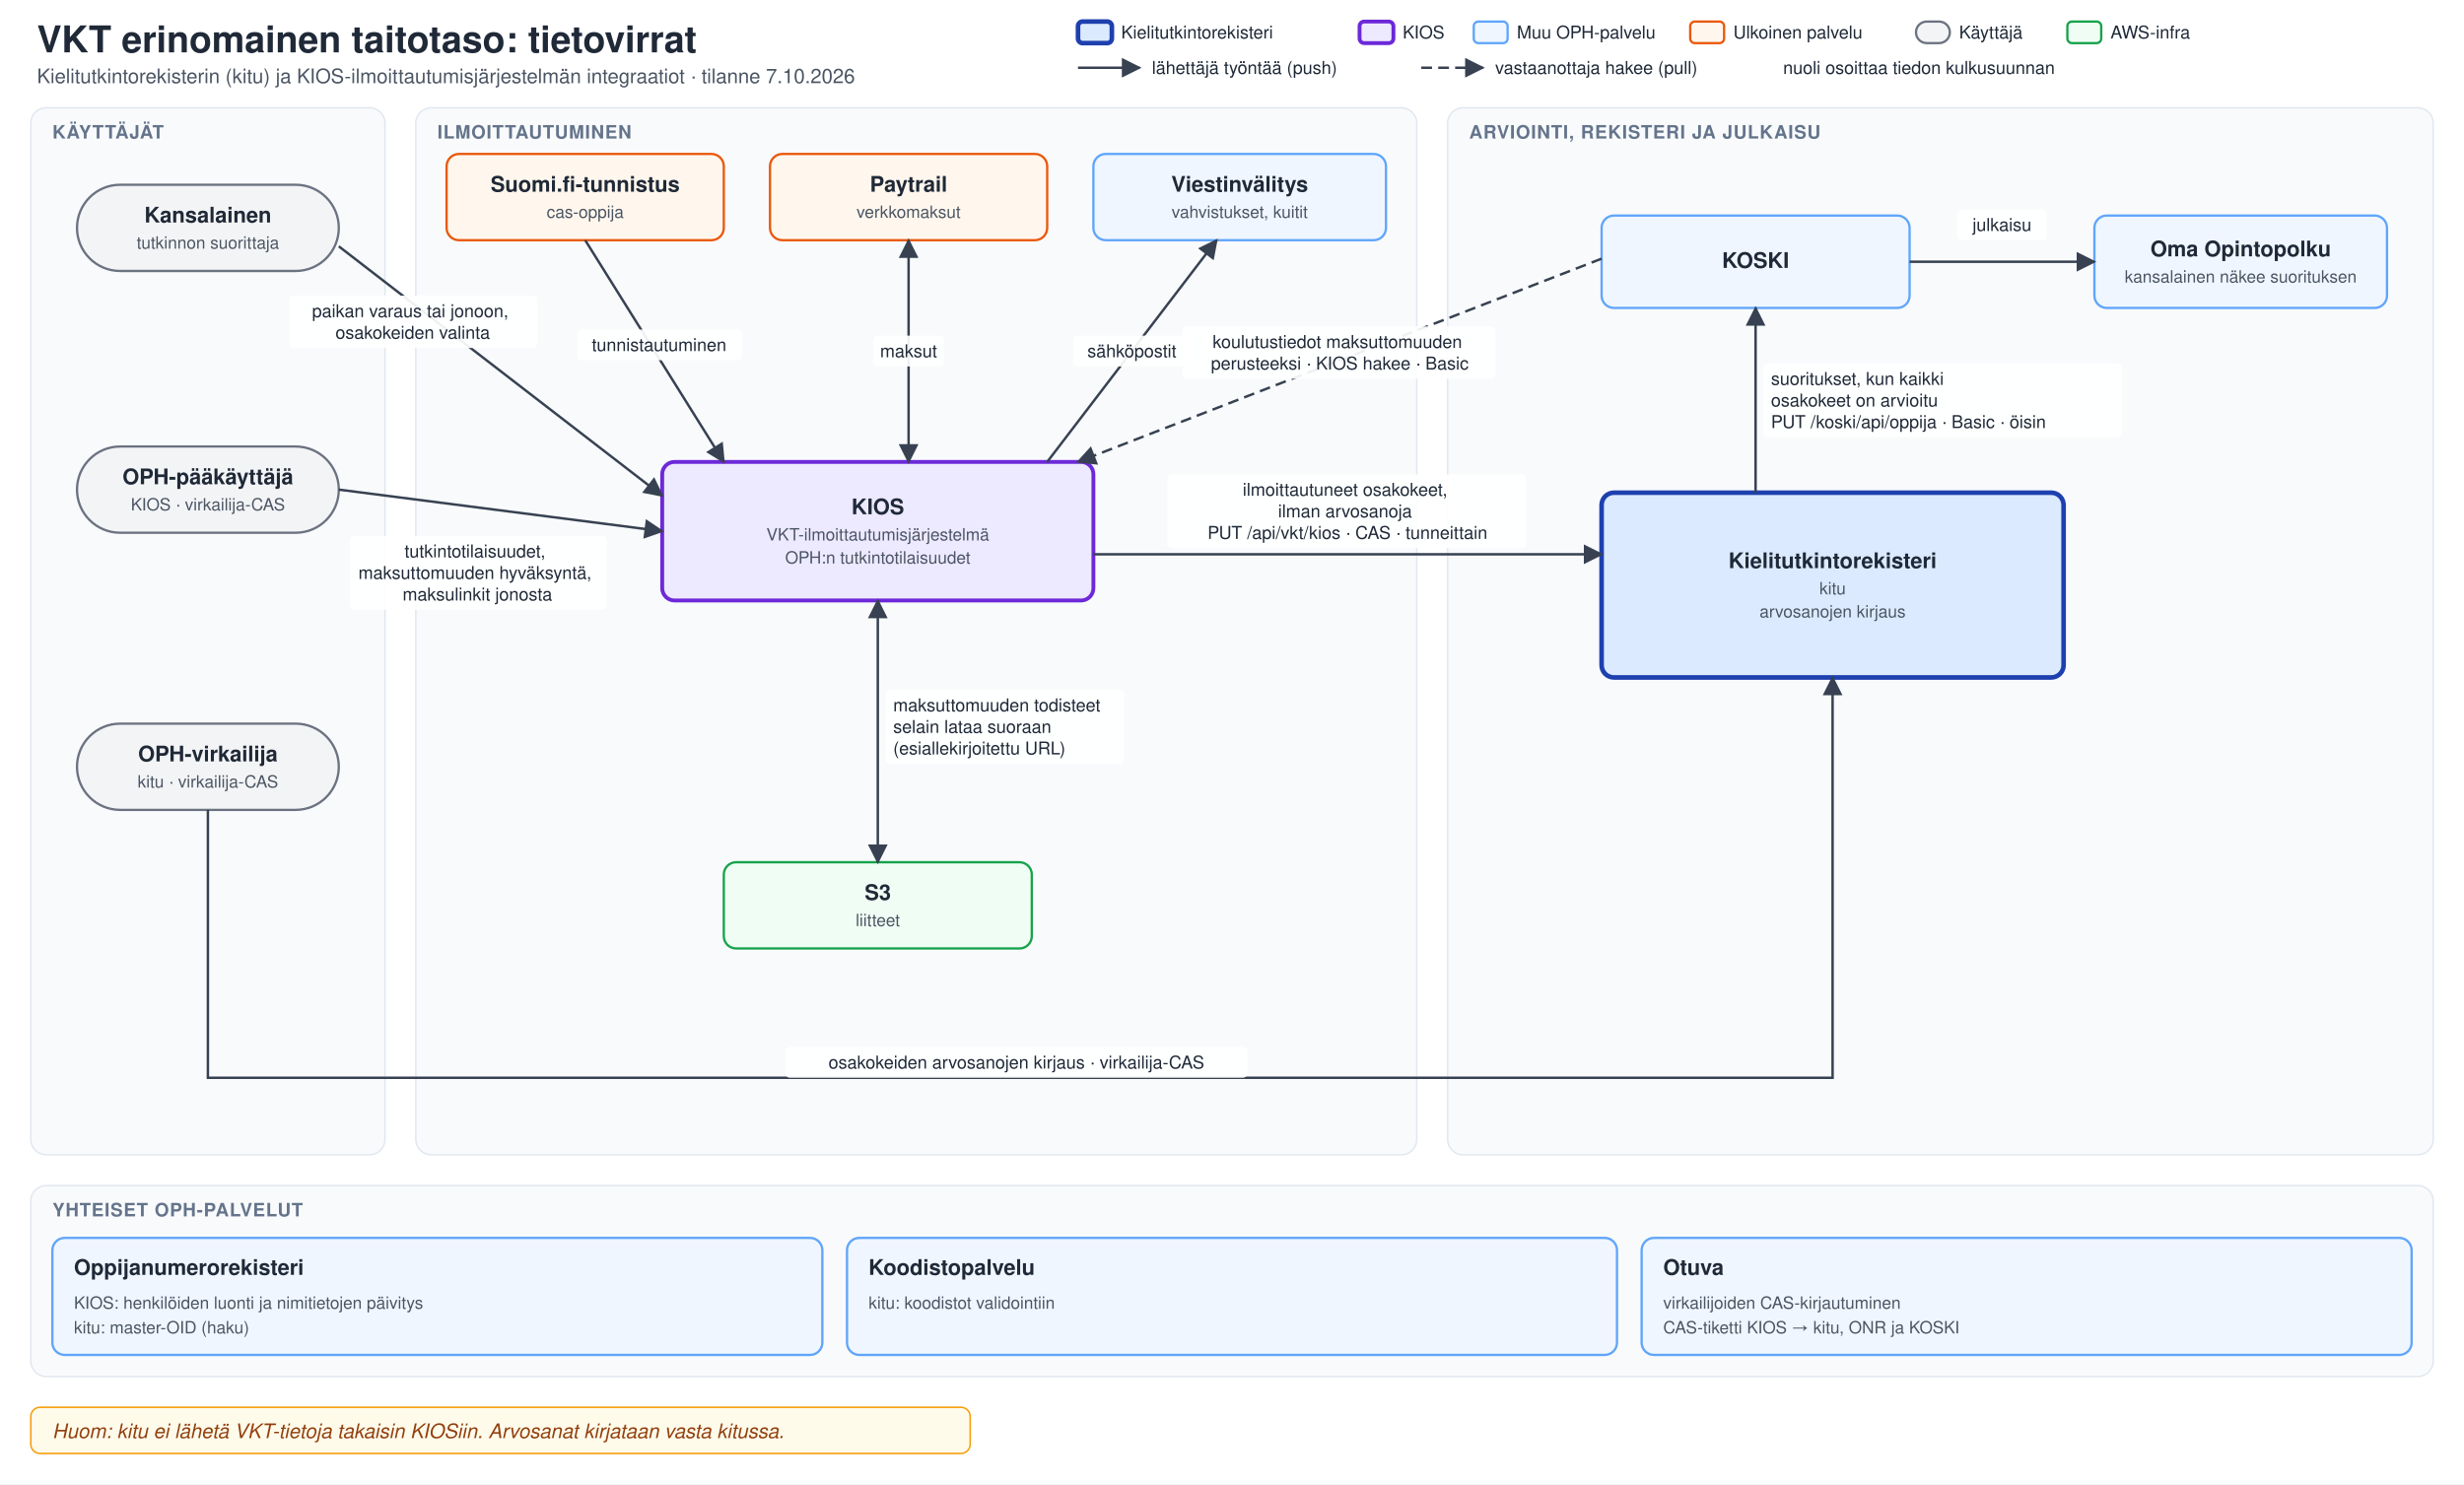
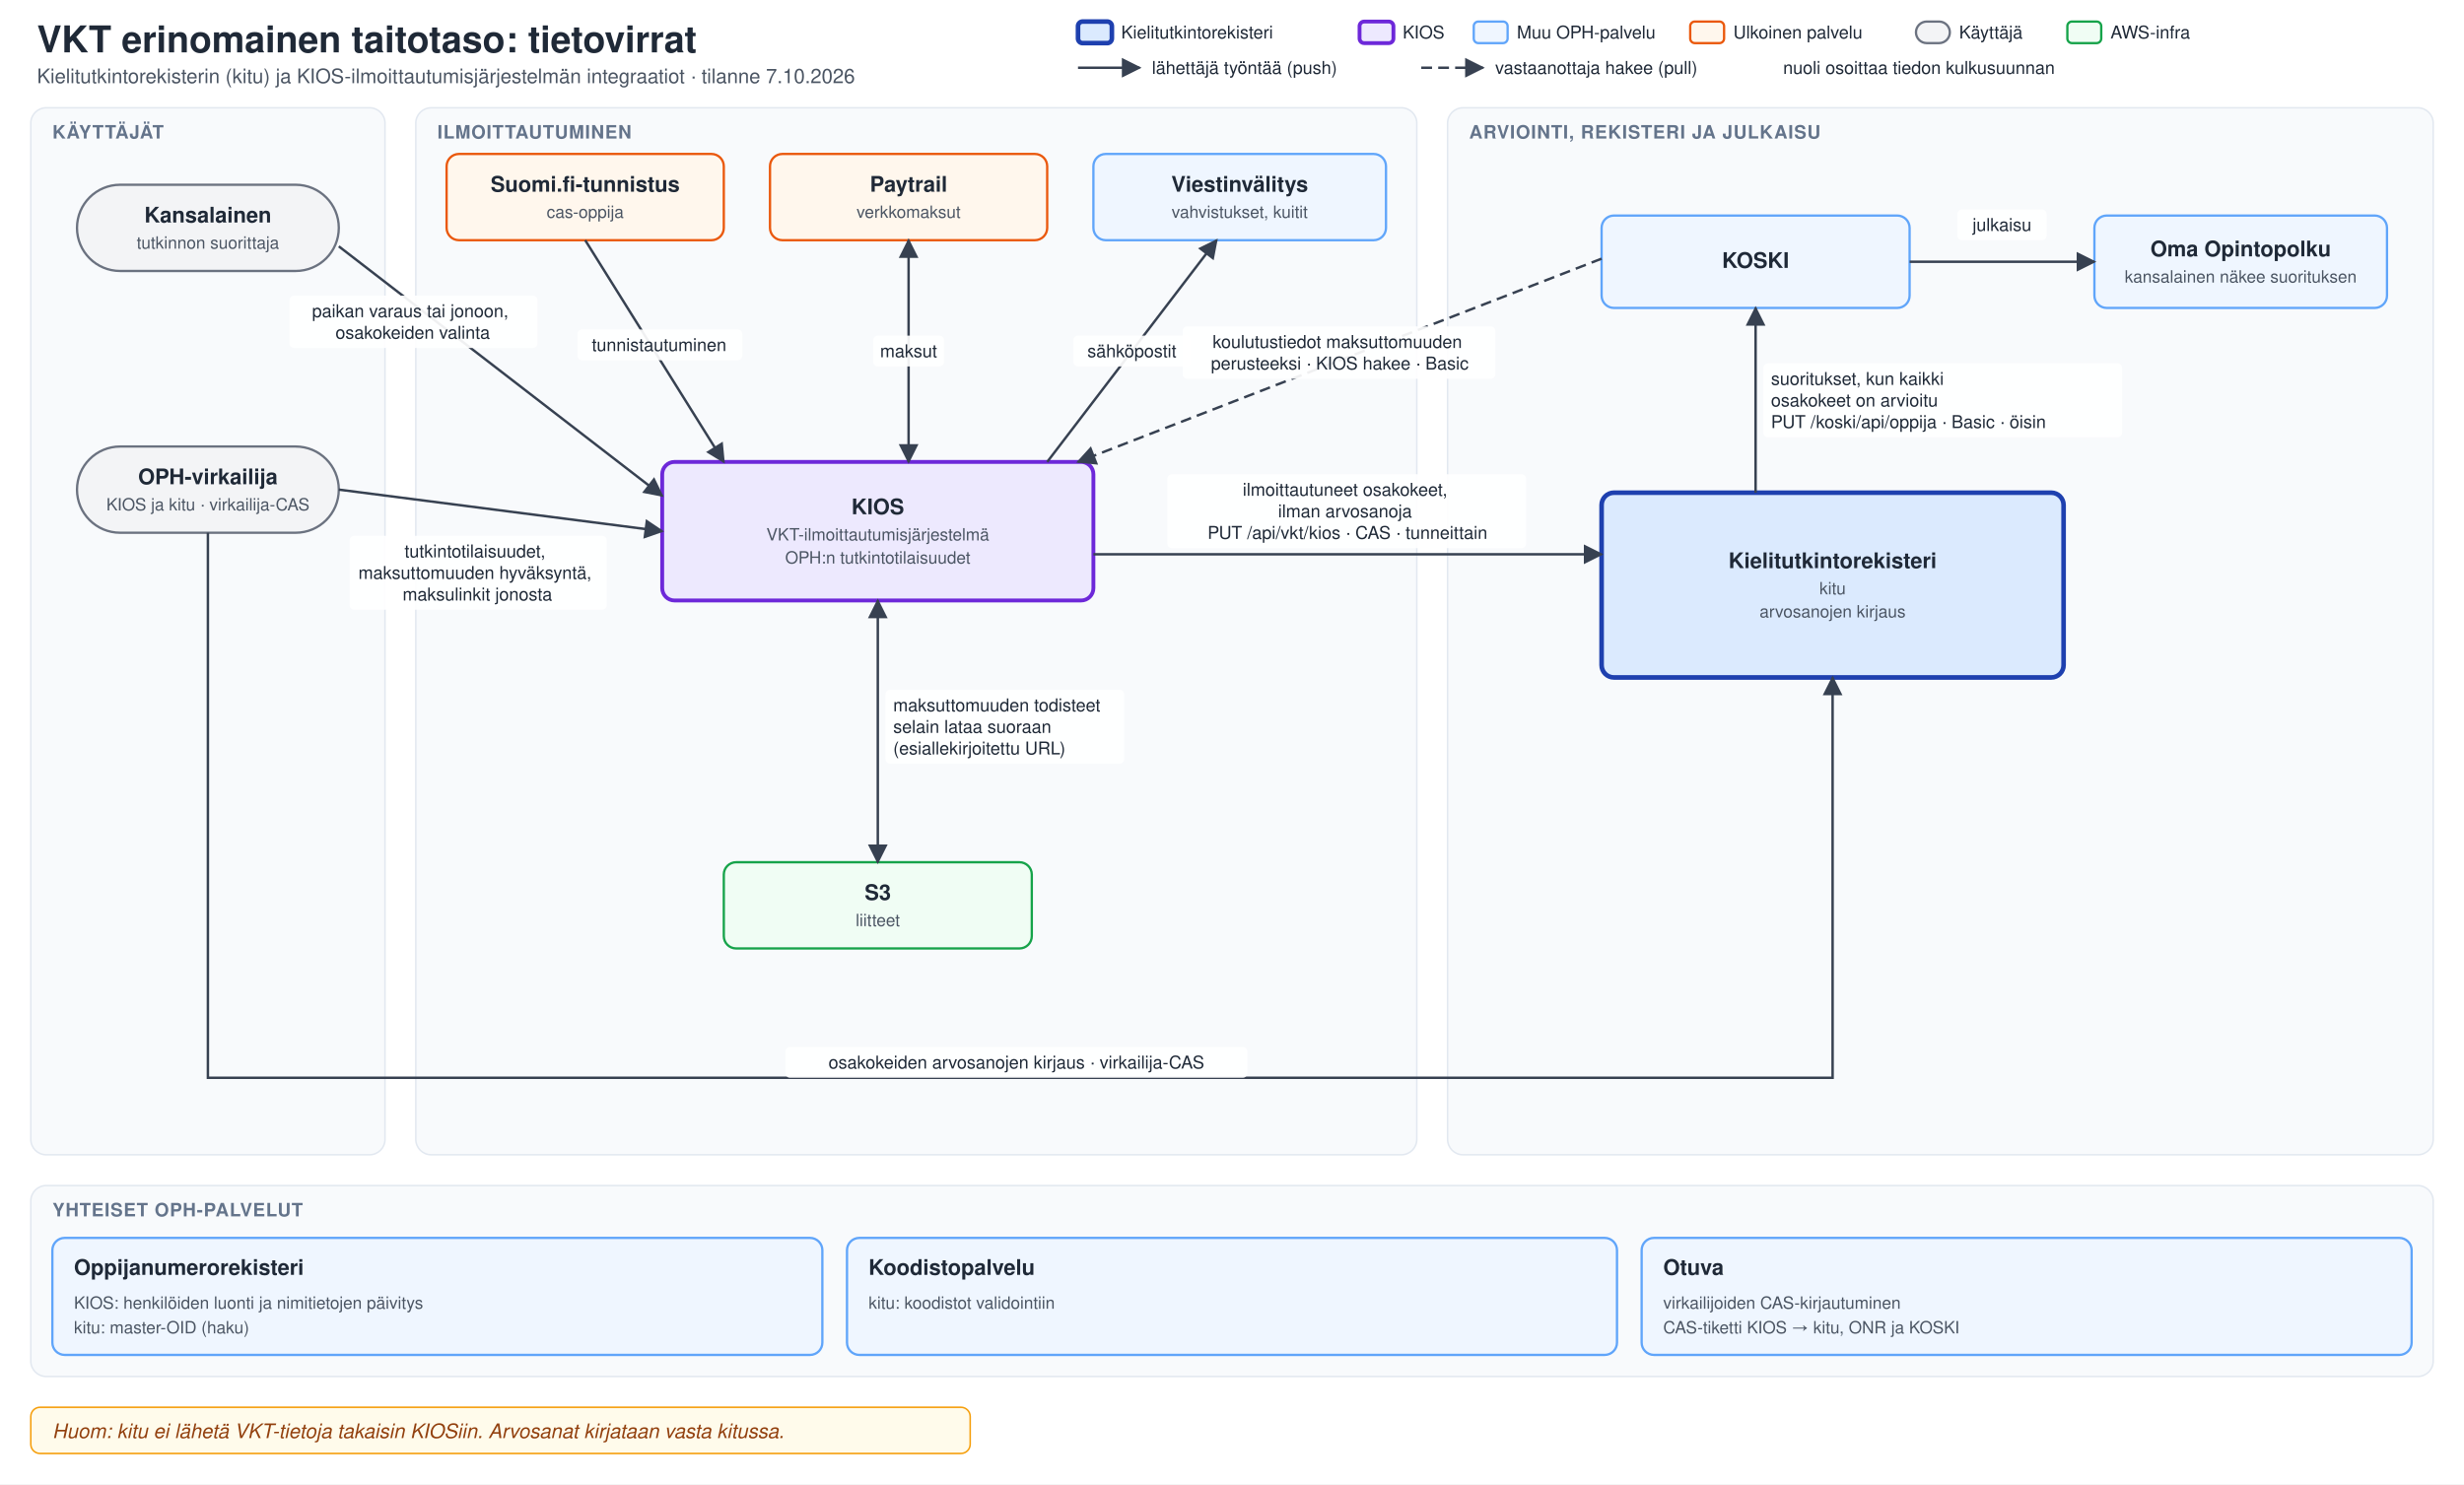
<svg xmlns="http://www.w3.org/2000/svg" width="1600" height="964" viewBox="0 0 1600 964">
  <defs>
    <style>
    text { font-family: Helvetica, Arial, sans-serif; fill: #1f2937; }
    .tausta { fill: #ffffff; }
    .otsikko { font-size: 24px; font-weight: bold; }
    .alaotsikko { font-size: 13px; fill: #4b5563; }
    .kaista { fill: #f8fafc; stroke: #e2e8f0; stroke-width: 1; }
    .kaistan-nimi { font-size: 12px; font-weight: bold; fill: #64748b; letter-spacing: 0.5px; }
    .laatikko rect { stroke-width: 1.5; }
    .nimi { font-size: 14px; font-weight: bold; }
    .lisatieto { font-size: 11px; fill: #4b5563; }
    .kitu rect { fill: #dbeafe; stroke: #1e40af; stroke-width: 3; }
    .kios rect { fill: #ede9fe; stroke: #6d28d9; stroke-width: 2.5; }
    .oph rect { fill: #eff6ff; stroke: #60a5fa; }
    .ulkoinen rect { fill: #fff7ed; stroke: #ea580c; }
    .infra rect { fill: #f0fdf4; stroke: #16a34a; }
    .toimija rect { fill: #f3f4f6; stroke: #6b7280; }
    .ryhma { fill: #f5f9ff; stroke: #60a5fa; stroke-width: 1.5; stroke-dasharray: 4 3; }
    .ryhman-nimi { font-size: 14px; font-weight: bold; fill: #1e3a8a; }
    .nuoli path { fill: none; stroke: #374151; stroke-width: 1.6; }
    .pull path { stroke-dasharray: 7 4; }
    .nuolen-teksti rect { fill: #ffffff; fill-opacity: 0.92; }
    .nuolen-teksti text { font-size: 11.5px; }
    .ei-kaytossa { opacity: 0.5; }
    .huom { font-size: 13px; font-style: italic; fill: #92400e; }
    .huom-tausta { fill: #fffbeb; stroke: #f59e0b; stroke-width: 1; }
    .selite { font-size: 11.5px; }
    </style>
    <marker id="karki" viewBox="0 0 10 10" refX="9" refY="5" markerWidth="8" markerHeight="8" orient="auto-start-reverse">
      <path d="M 0,0 L 10,5 L 0,10 z" fill="#374151" />
    </marker>
  </defs>
  <rect class="tausta" x="0" y="0" width="1600" height="964" />
  <g id="otsikko">
    <text class="otsikko" x="24" y="34">VKT erinomainen taitotaso: tietovirrat</text>
    <text class="alaotsikko" x="24" y="54">Kielitutkintorekisterin (kitu) ja KIOS-ilmoittautumisjärjestelmän integraatiot · tilanne 7.10.2026</text>
  </g>
  <g id="selite">
    <g class="laatikko kitu">
      <rect x="700" y="14" width="22" height="14" rx="3" />
    </g>
    <text class="selite" x="728" y="25">Kielitutkintorekisteri</text>
    <g class="laatikko kios">
      <rect x="882.825" y="14" width="22" height="14" rx="3" />
    </g>
    <text class="selite" x="910.825" y="25">KIOS</text>
    <g class="laatikko oph">
      <rect x="956.975" y="14" width="22" height="14" rx="3" />
    </g>
    <text class="selite" x="984.975" y="25">Muu OPH-palvelu</text>
    <g class="laatikko ulkoinen">
      <rect x="1097.537" y="14" width="22" height="14" rx="3" />
    </g>
    <text class="selite" x="1125.537" y="25">Ulkoinen palvelu</text>
    <g class="laatikko toimija">
      <rect x="1244.137" y="14" width="22" height="14" rx="7" />
    </g>
    <text class="selite" x="1272.137" y="25">Käyttäjä</text>
    <g class="laatikko infra">
      <rect x="1342.437" y="14" width="22" height="14" rx="3" />
    </g>
    <text class="selite" x="1370.437" y="25">AWS-infra</text>
    <g class="nuoli push">
      <path d="M 700,44 L 740,44" marker-end="url(#karki)" />
    </g>
    <text class="selite" x="748" y="48">lähettäjä työntää (push)</text>
    <g class="nuoli pull">
      <path d="M 922.9,44 L 962.9,44" marker-end="url(#karki)" />
    </g>
    <text class="selite" x="970.9" y="48">vastaanottaja hakee (pull)</text>
    <text class="selite" x="1157.875" y="48">nuoli osoittaa tiedon kulkusuunnan</text>
  </g>
  <g id="kaista-toimijat">
    <rect class="kaista" x="20" y="70" width="230" height="680" rx="10" />
    <text class="kaistan-nimi" x="34" y="90">KÄYTTÄJÄT</text>
  </g>
  <g id="kaista-ilmoittautuminen">
    <rect class="kaista" x="270" y="70" width="650" height="680" rx="10" />
    <text class="kaistan-nimi" x="284" y="90">ILMOITTAUTUMINEN</text>
  </g>
  <g id="kaista-rekisteri">
    <rect class="kaista" x="940" y="70" width="640" height="680" rx="10" />
    <text class="kaistan-nimi" x="954" y="90">ARVIOINTI, REKISTERI JA JULKAISU</text>
  </g>
  <g id="kansalainen" class="laatikko toimija">
    <rect x="50" y="120" width="170" height="56" rx="28" />
    <text class="nimi" x="135" y="144.5" text-anchor="middle">Kansalainen</text>
    <text class="lisatieto" x="135" y="161.5" text-anchor="middle">tutkinnon suorittaja</text>
  </g>
-   <g id="paakayttaja" class="laatikko toimija">
+   <g id="virkailija" class="laatikko toimija">
    <rect x="50" y="290" width="170" height="56" rx="28" />
-     <text class="nimi" x="135" y="314.5" text-anchor="middle">OPH-pääkäyttäjä</text>
-     <text class="lisatieto" x="135" y="331.5" text-anchor="middle">KIOS · virkailija-CAS</text>
-   </g>
-   <g id="virkailija" class="laatikko toimija">
-     <rect x="50" y="470" width="170" height="56" rx="28" />
-     <text class="nimi" x="135" y="494.5" text-anchor="middle">OPH-virkailija</text>
-     <text class="lisatieto" x="135" y="511.5" text-anchor="middle">kitu · virkailija-CAS</text>
+     <text class="nimi" x="135" y="314.5" text-anchor="middle">OPH-virkailija</text>
+     <text class="lisatieto" x="135" y="331.5" text-anchor="middle">KIOS ja kitu · virkailija-CAS</text>
  </g>
  <g id="suomifi" class="laatikko ulkoinen">
    <rect x="290" y="100" width="180" height="56" rx="8" />
    <text class="nimi" x="380" y="124.5" text-anchor="middle">Suomi.fi-tunnistus</text>
    <text class="lisatieto" x="380" y="141.5" text-anchor="middle">cas-oppija</text>
  </g>
  <g id="paytrail" class="laatikko ulkoinen">
    <rect x="500" y="100" width="180" height="56" rx="8" />
    <text class="nimi" x="590" y="124.5" text-anchor="middle">Paytrail</text>
    <text class="lisatieto" x="590" y="141.5" text-anchor="middle">verkkomaksut</text>
  </g>
  <g id="viestinvalitys" class="laatikko oph">
    <rect x="710" y="100" width="190" height="56" rx="8" />
    <text class="nimi" x="805" y="124.5" text-anchor="middle">Viestinvälitys</text>
    <text class="lisatieto" x="805" y="141.5" text-anchor="middle">vahvistukset, kuitit</text>
  </g>
  <g id="kios" class="laatikko kios">
    <rect x="430" y="300" width="280" height="90" rx="8" />
    <text class="nimi" x="570" y="334" text-anchor="middle">KIOS</text>
    <text class="lisatieto" x="570" y="351" text-anchor="middle">VKT-ilmoittautumisjärjestelmä</text>
    <text class="lisatieto" x="570" y="366" text-anchor="middle">OPH:n tutkintotilaisuudet</text>
  </g>
  <g id="s3" class="laatikko infra">
    <rect x="470" y="560" width="200" height="56" rx="8" />
    <text class="nimi" x="570" y="584.5" text-anchor="middle">S3</text>
    <text class="lisatieto" x="570" y="601.5" text-anchor="middle">liitteet</text>
  </g>
  <g id="kitu" class="laatikko kitu">
    <rect x="1040" y="320" width="300" height="120" rx="8" />
    <text class="nimi" x="1190" y="369" text-anchor="middle">Kielitutkintorekisteri</text>
    <text class="lisatieto" x="1190" y="386" text-anchor="middle">kitu</text>
    <text class="lisatieto" x="1190" y="401" text-anchor="middle">arvosanojen kirjaus</text>
  </g>
  <g id="koski" class="laatikko oph">
    <rect x="1040" y="140" width="200" height="60" rx="8" />
    <text class="nimi" x="1140" y="174" text-anchor="middle">KOSKI</text>
  </g>
  <g id="oma-opintopolku" class="laatikko oph">
    <rect x="1360" y="140" width="190" height="60" rx="8" />
    <text class="nimi" x="1455" y="166.5" text-anchor="middle">Oma Opintopolku</text>
    <text class="lisatieto" x="1455" y="183.5" text-anchor="middle">kansalainen näkee suorituksen</text>
  </g>
  <g id="kansalainen-kios" class="nuoli push">
    <path d="M 220,160 L 430,322" marker-end="url(#karki)" />
    <g class="nuolen-teksti">
      <rect x="188" y="192" width="161" height="34" rx="3" />
      <text x="268" y="206" text-anchor="middle">
        <tspan x="268" y="206">paikan varaus tai jonoon,</tspan>
        <tspan x="268" y="220">osakokeiden valinta</tspan>
      </text>
    </g>
  </g>
  <g id="suomifi-kios" class="nuoli push">
    <path d="M 380,156 L 470,300" marker-end="url(#karki)" />
    <g class="nuolen-teksti">
      <rect x="375" y="214" width="107" height="20" rx="3" />
      <text x="428" y="228" text-anchor="middle">
        <tspan x="428" y="228">tunnistautuminen</tspan>
      </text>
    </g>
  </g>
  <g id="kios-paytrail" class="nuoli push">
    <path d="M 590,300 L 590,156" marker-end="url(#karki)" marker-start="url(#karki)" />
    <g class="nuolen-teksti">
      <rect x="567" y="218" width="46" height="20" rx="3" />
      <text x="590" y="232" text-anchor="middle">
        <tspan x="590" y="232">maksut</tspan>
      </text>
    </g>
  </g>
  <g id="kios-viestinvalitys" class="nuoli push">
    <path d="M 680,300 L 790,156" marker-end="url(#karki)" />
    <g class="nuolen-teksti">
      <rect x="697" y="218" width="76" height="20" rx="3" />
      <text x="735" y="232" text-anchor="middle">
        <tspan x="735" y="232">sähköpostit</tspan>
      </text>
    </g>
  </g>
-   <g id="paakayttaja-kios" class="nuoli push">
+   <g id="virkailija-kios" class="nuoli push">
    <path d="M 220,318 L 430,345" marker-end="url(#karki)" />
    <g class="nuolen-teksti">
      <rect x="227" y="348" width="167" height="48" rx="3" />
      <text x="310" y="362" text-anchor="middle">
        <tspan x="310" y="362">tutkintotilaisuudet,</tspan>
        <tspan x="310" y="376">maksuttomuuden hyväksyntä,</tspan>
        <tspan x="310" y="390">maksulinkit jonosta</tspan>
      </text>
    </g>
  </g>
  <g id="kios-s3" class="nuoli push">
    <path d="M 570,390 L 570,560" marker-end="url(#karki)" marker-start="url(#karki)" />
    <g class="nuolen-teksti">
      <rect x="575" y="448" width="155" height="48" rx="3" />
      <text x="580" y="462" text-anchor="start">
        <tspan x="580" y="462">maksuttomuuden todisteet</tspan>
        <tspan x="580" y="476">selain lataa suoraan</tspan>
        <tspan x="580" y="490">(esiallekirjoitettu URL)</tspan>
      </text>
    </g>
  </g>
  <g id="kios-kitu" class="nuoli push">
    <path d="M 710,360 L 1040,360" marker-end="url(#karki)" />
    <g class="nuolen-teksti">
      <rect x="758" y="308" width="233" height="48" rx="3" />
      <text x="875" y="322" text-anchor="middle">
        <tspan x="875" y="322">ilmoittautuneet osakokeet,</tspan>
        <tspan x="875" y="336">ilman arvosanoja</tspan>
        <tspan x="875" y="350">PUT /api/vkt/kios · CAS · tunneittain</tspan>
      </text>
    </g>
  </g>
  <g id="kios-hakee-koskesta" class="nuoli pull">
    <path d="M 1040,168 L 700,300" marker-end="url(#karki)" />
    <g class="nuolen-teksti">
      <rect x="768" y="212" width="203" height="34" rx="3" />
      <text x="870" y="226" text-anchor="middle">
        <tspan x="870" y="226">koulutustiedot maksuttomuuden</tspan>
        <tspan x="870" y="240">perusteeksi · KIOS hakee · Basic</tspan>
      </text>
    </g>
  </g>
  <g id="virkailija-kitu" class="nuoli push">
-     <path d="M 135,526 L 135,700 L 1190,700 L 1190,440" marker-end="url(#karki)" />
+     <path d="M 135,346 L 135,700 L 1190,700 L 1190,440" marker-end="url(#karki)" />
    <g class="nuolen-teksti">
      <rect x="510" y="680" width="300" height="20" rx="3" />
      <text x="660" y="694" text-anchor="middle">
        <tspan x="660" y="694">osakokeiden arvosanojen kirjaus · virkailija-CAS</tspan>
      </text>
    </g>
  </g>
  <g id="kitu-koski" class="nuoli push">
    <path d="M 1140,320 L 1140,200" marker-end="url(#karki)" />
    <g class="nuolen-teksti">
      <rect x="1145" y="236" width="233" height="48" rx="3" />
      <text x="1150" y="250" text-anchor="start">
        <tspan x="1150" y="250">suoritukset, kun kaikki</tspan>
        <tspan x="1150" y="264">osakokeet on arvioitu</tspan>
        <tspan x="1150" y="278">PUT /koski/api/oppija · Basic · öisin</tspan>
      </text>
    </g>
  </g>
  <g id="koski-oma-opintopolku" class="nuoli push">
    <path d="M 1240,170 L 1360,170" marker-end="url(#karki)" />
    <g class="nuolen-teksti">
      <rect x="1271" y="136" width="58" height="20" rx="3" />
      <text x="1300" y="150" text-anchor="middle">
        <tspan x="1300" y="150">julkaisu</tspan>
      </text>
    </g>
  </g>
  <g id="kaista-yhteiset">
    <rect class="kaista" x="20" y="770" width="1560" height="124" rx="10" />
    <text class="kaistan-nimi" x="34" y="790">YHTEISET OPH-PALVELUT</text>
  </g>
  <g id="onr" class="laatikko oph">
    <rect x="34.0" y="804" width="500" height="76" rx="8" />
    <text class="nimi" x="48.0" y="828">Oppijanumerorekisteri</text>
    <text class="lisatieto" x="48.0" y="850">KIOS: henkilöiden luonti ja nimitietojen päivitys</text>
    <text class="lisatieto" x="48.0" y="866">kitu: master-OID (haku)</text>
  </g>
  <g id="koodisto" class="laatikko oph">
    <rect x="550.0" y="804" width="500" height="76" rx="8" />
    <text class="nimi" x="564.0" y="828">Koodistopalvelu</text>
    <text class="lisatieto" x="564.0" y="850">kitu: koodistot validointiin</text>
  </g>
  <g id="otuva" class="laatikko oph">
    <rect x="1066.0" y="804" width="500" height="76" rx="8" />
    <text class="nimi" x="1080.0" y="828">Otuva</text>
    <text class="lisatieto" x="1080.0" y="850">virkailijoiden CAS-kirjautuminen</text>
    <text class="lisatieto" x="1080.0" y="866">CAS-tiketti KIOS → kitu, ONR ja KOSKI</text>
  </g>
  <g id="huom">
    <rect class="huom-tausta" x="20" y="914" width="610" height="30" rx="6" />
    <text class="huom" x="34" y="934">Huom: kitu ei lähetä VKT-tietoja takaisin KIOSiin. Arvosanat kirjataan vasta kitussa.</text>
  </g>
</svg>
